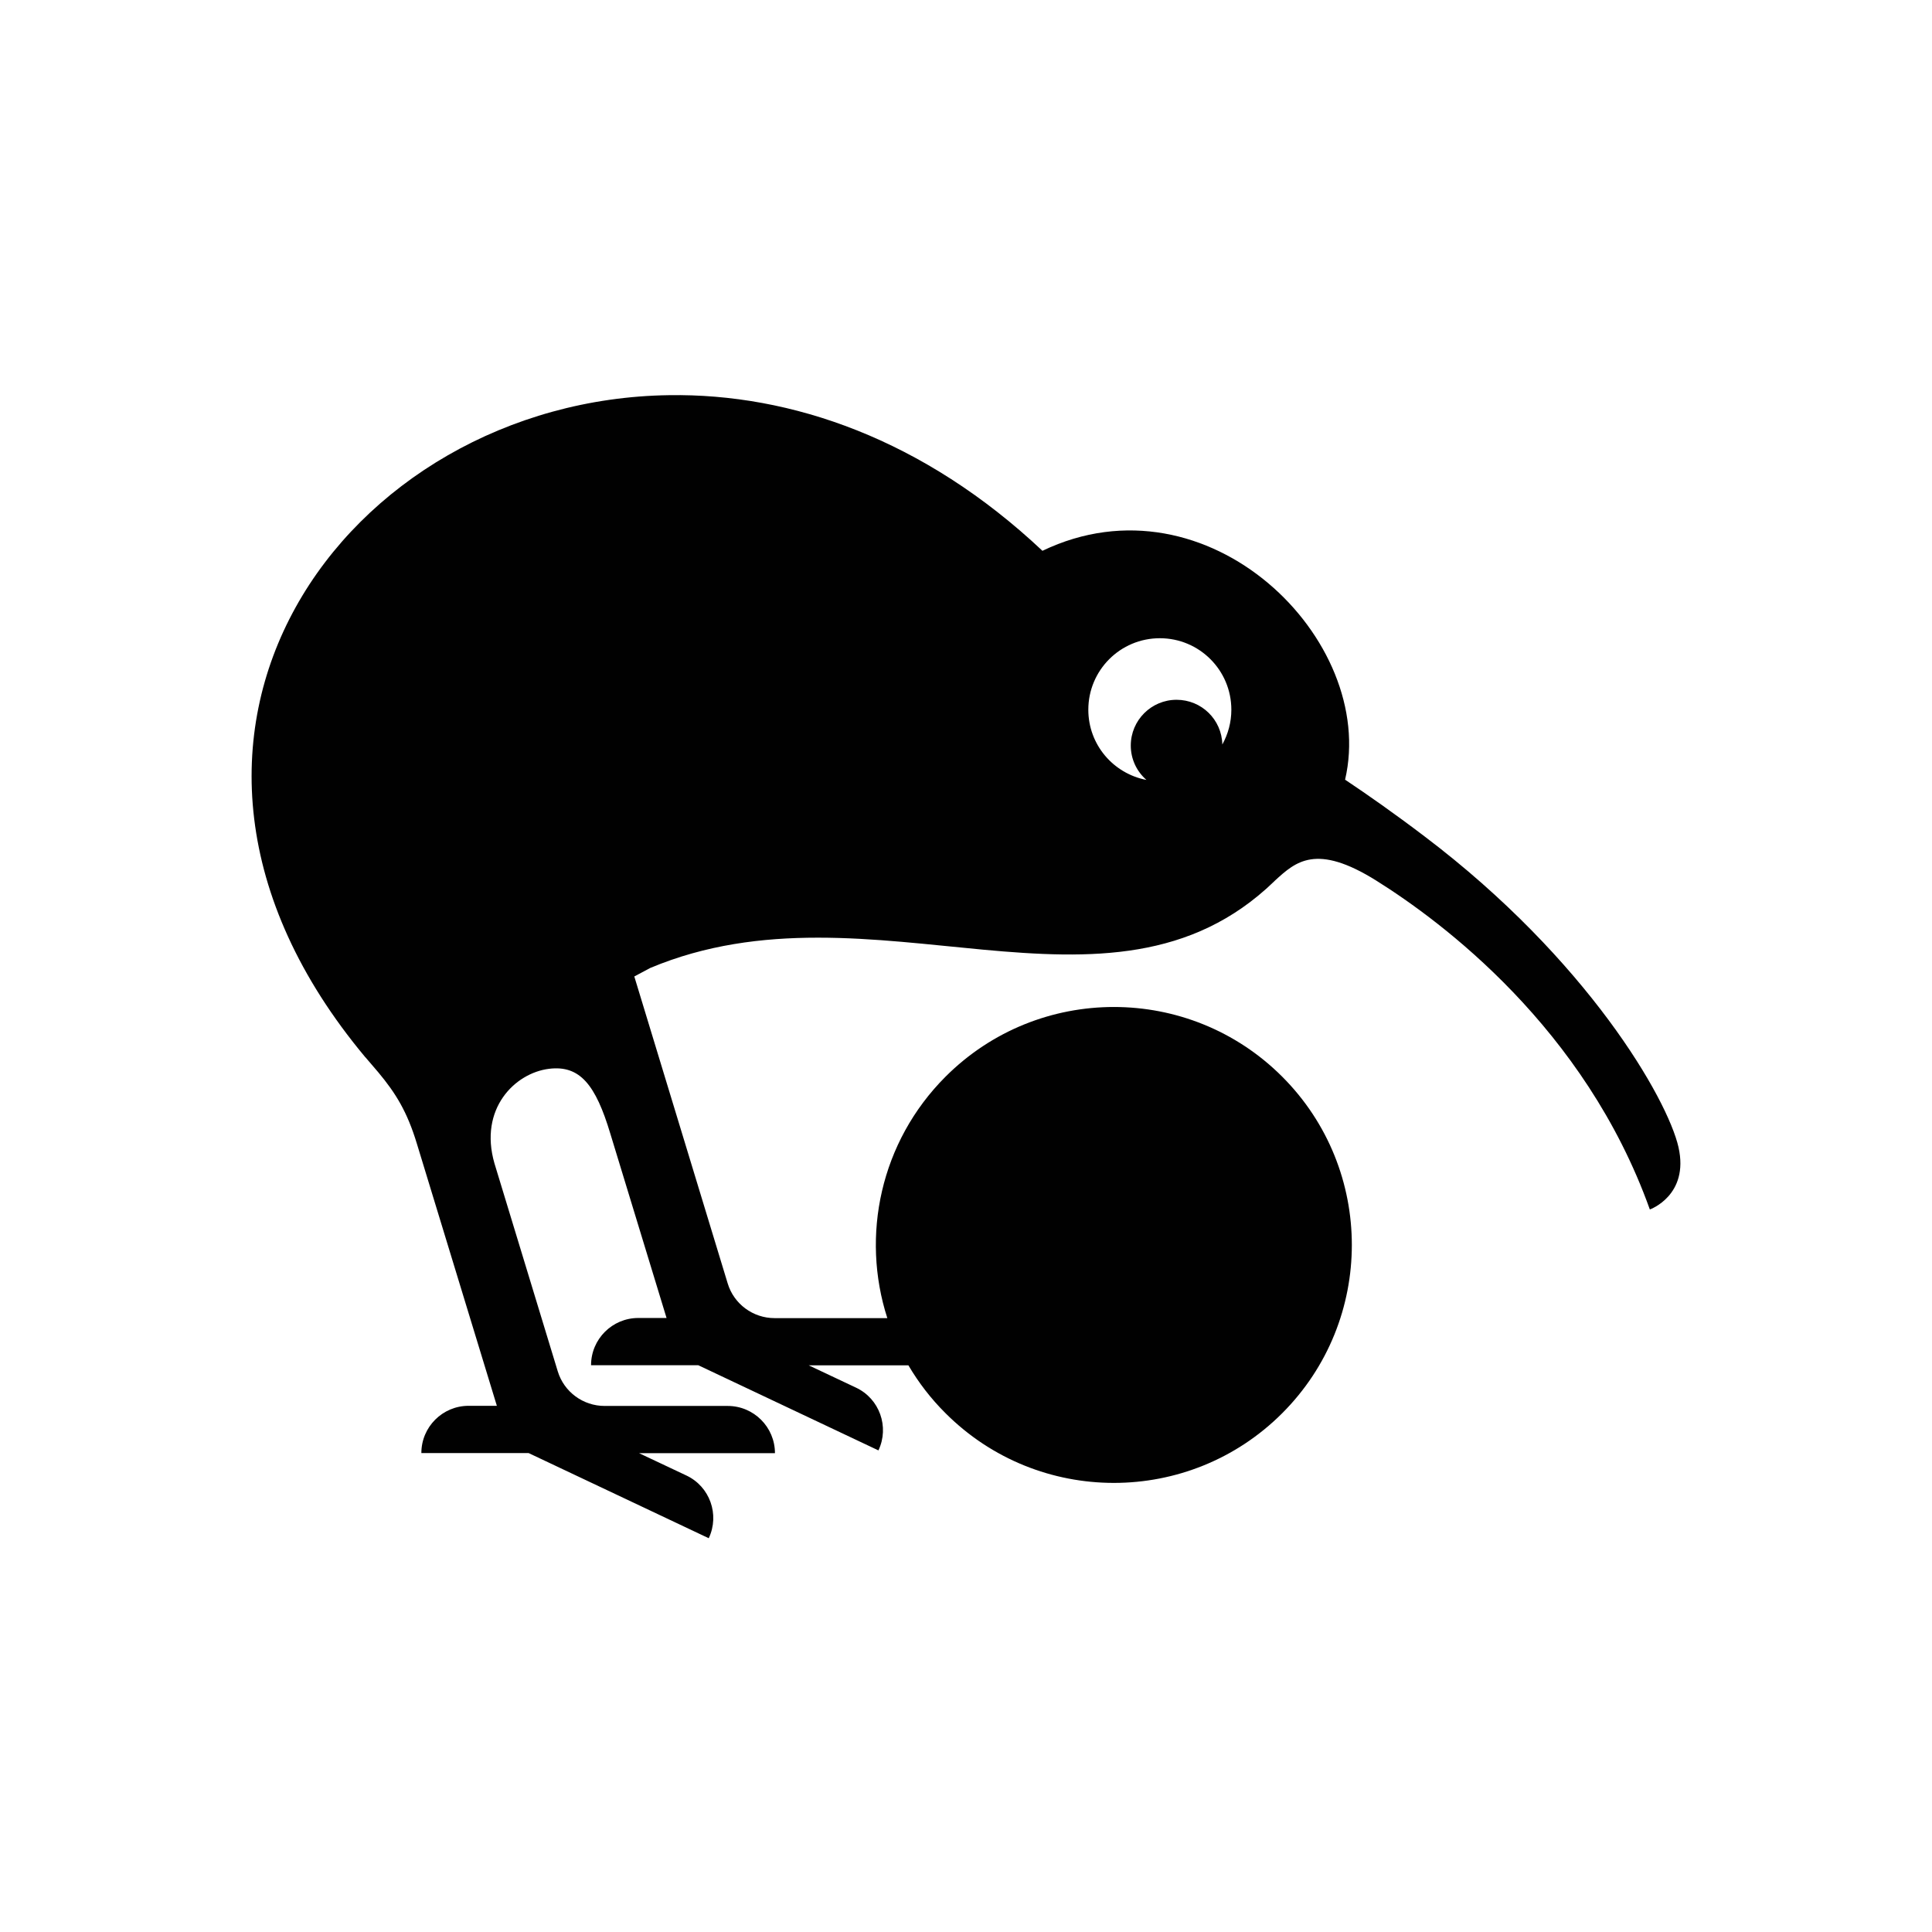
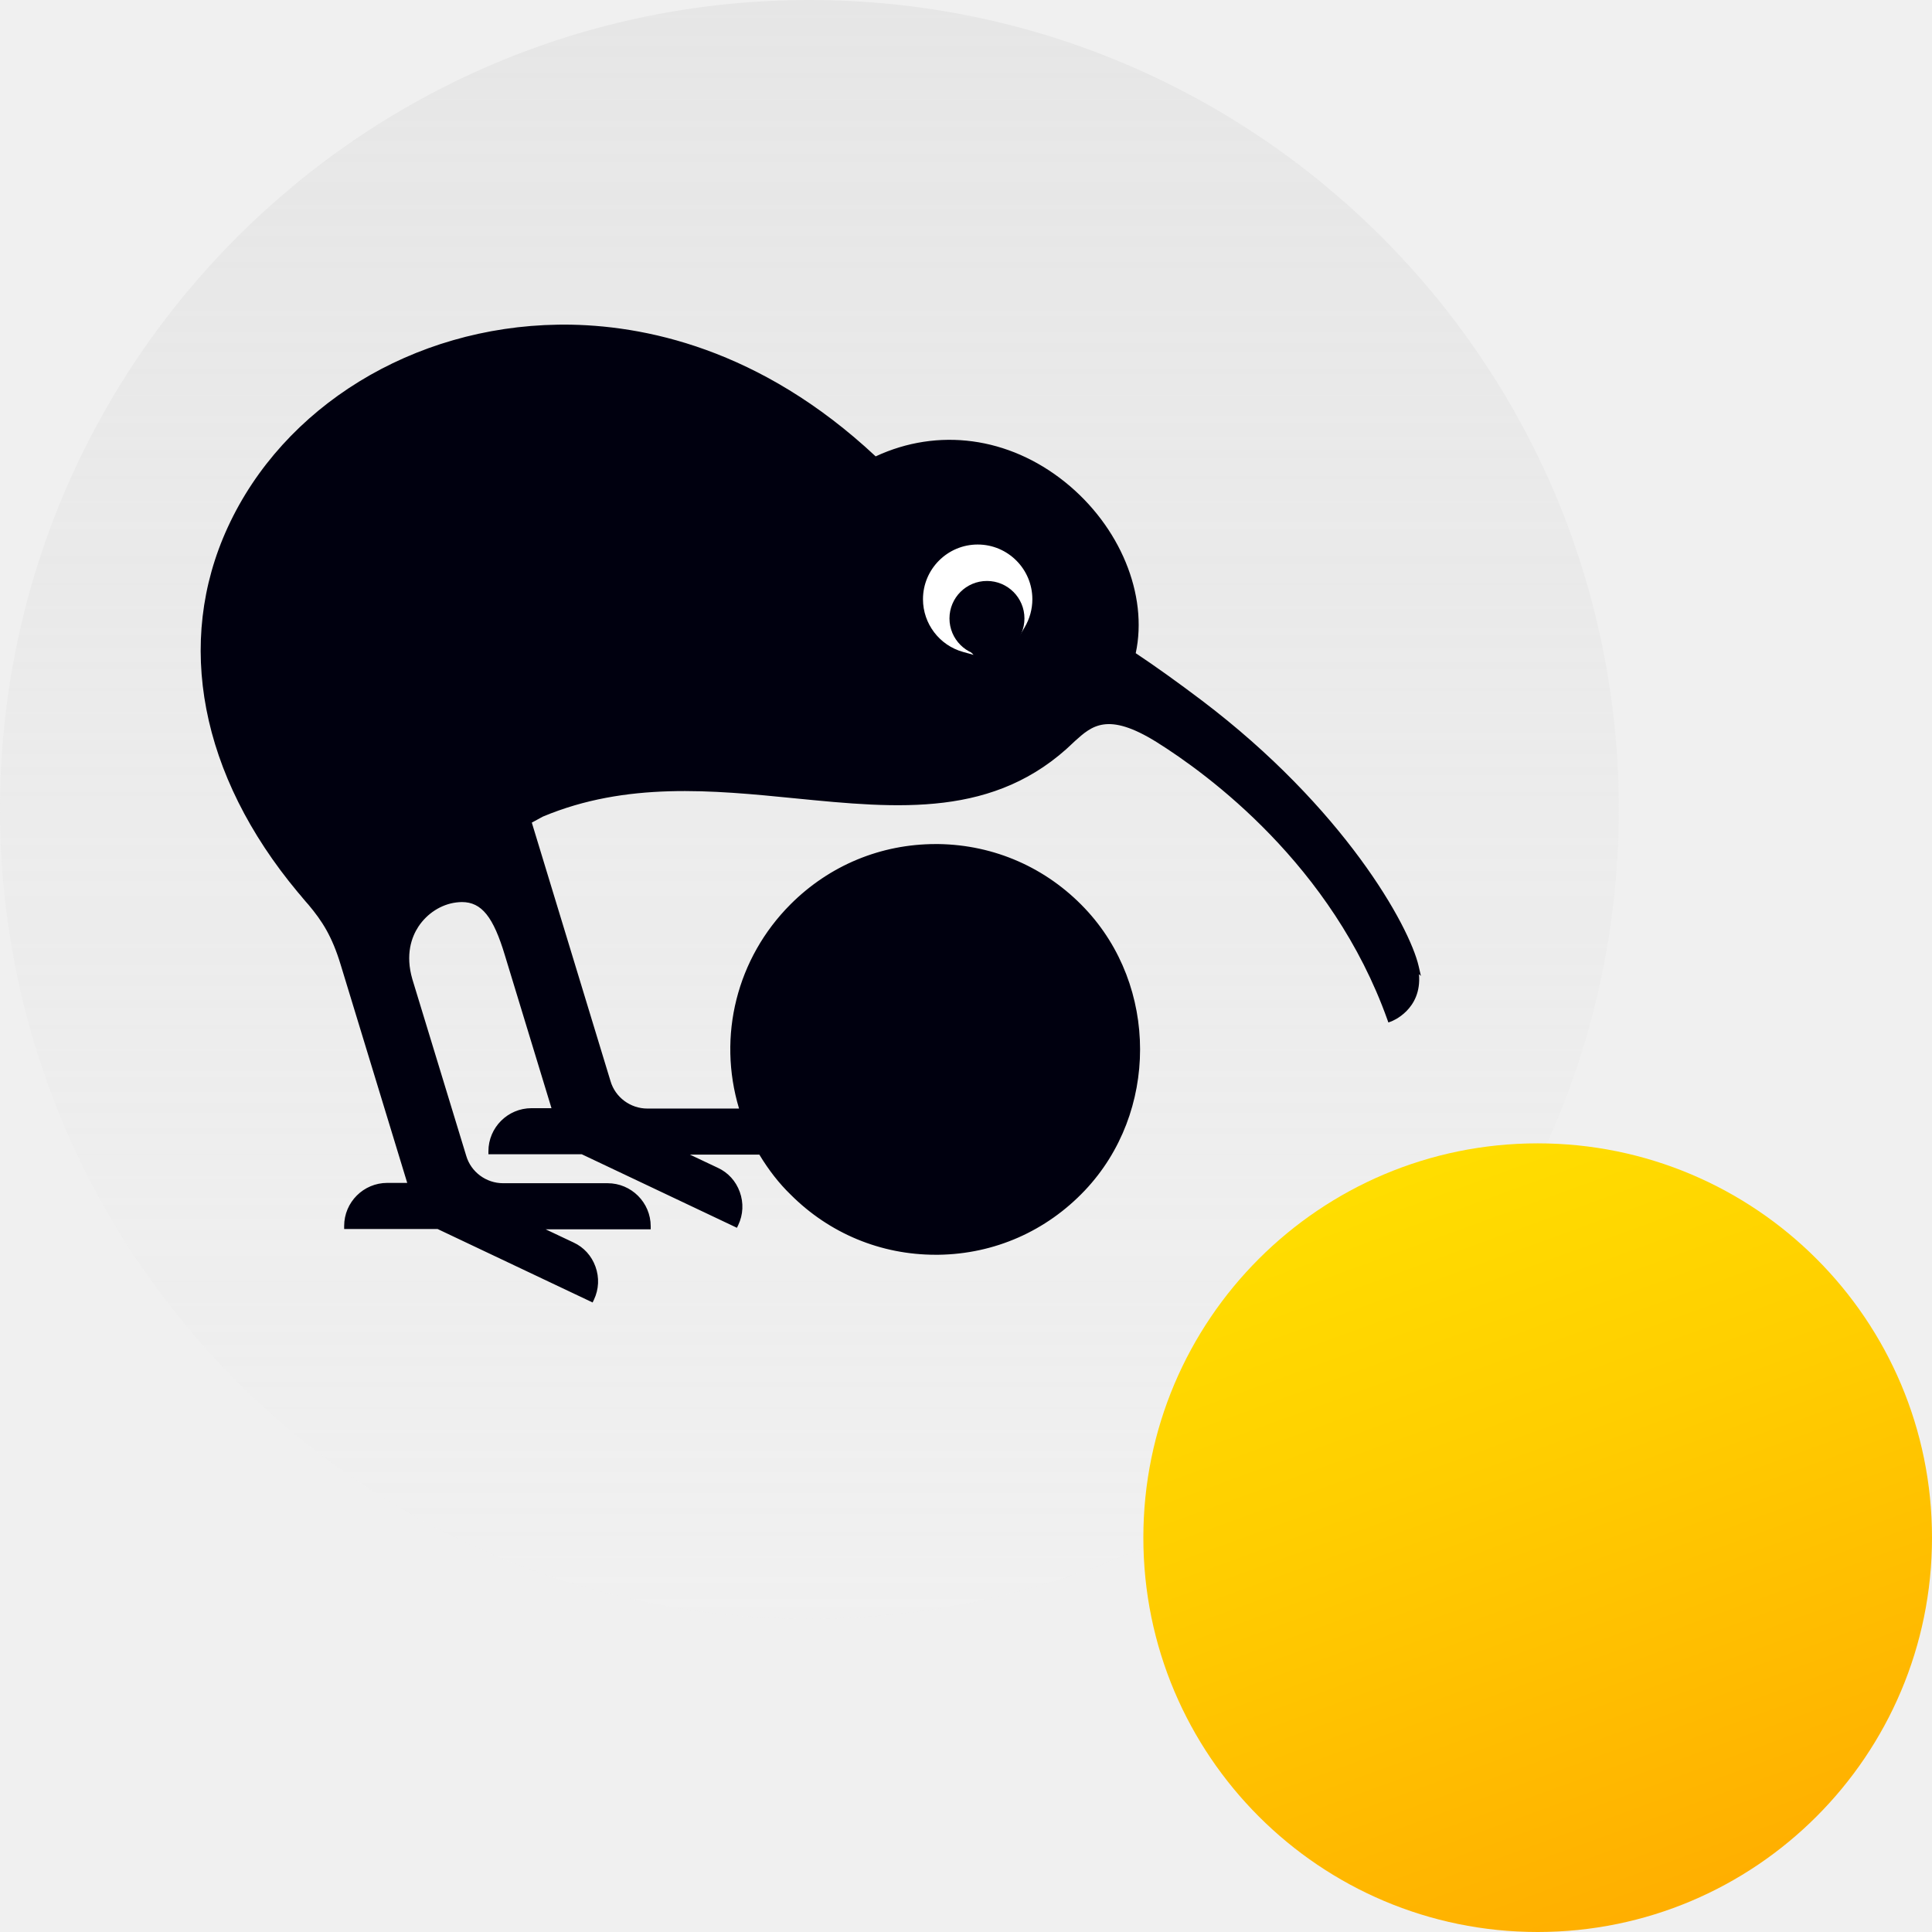
- <svg xmlns="http://www.w3.org/2000/svg" width="512" height="512" style="enable-background:new" version="1.0">
-   <rect width="512" height="512" style="fill:#fff" />
-   <path d="m444.82 304.02c-2.918-12.799-24.086-49.683-67.369-82.419-7.911-6.013-15.049-11.006-20.991-14.979 8.65-37.025-36.322-81.68-80.203-60.654-31.505-29.641-66.631-41.737-98.945-41.244-85.548 1.196-151.55 90.33-80.555 175.39 0.035 0.035 0.07 0.07 0.141 0.141 1.09 1.301 2.215 2.602 3.34 3.903 4.606 5.52 7.665 10.408 10.267 19.022l21.167 69.374h-7.489c-6.892 0-12.518 5.591-12.518 12.518h28.411l47.749 22.574c2.954-6.259 0.281-13.713-5.942-16.631l-12.518-5.907h36.005c0-6.892-5.591-12.518-12.518-12.518h-32.63c-5.696 0-10.759-3.727-12.412-9.177l-16.772-55.098c-4.184-14.487 5.415-23.945 14.451-25.07 8.228-1.02 12.377 4.29 16.245 17.159l14.908 48.875h-7.489c-6.892 0-12.518 5.591-12.518 12.518h28.411l47.749 22.574c2.954-6.259 0.281-13.713-5.942-16.631l-12.518-5.907h26.406c2.672 4.536 5.942 8.825 9.845 12.693 24.613 24.613 64.592 24.613 89.205 0 24.613-24.613 24.613-64.592 0-89.205-24.613-24.613-64.592-24.613-89.205 0-17.299 17.299-22.468 42.194-15.436 63.994h-29.887c-5.696 0-10.759-3.727-12.412-9.177l-24.754-81.364 4.219-2.25c58.755-24.648 121.59 19.374 165.33-22.925l0.281-0.281c5.415-4.923 10.83-9.951 26.828 0.07 17.229 10.795 55.239 38.959 72.468 87.13 0.035 0 10.478-3.727 7.595-16.491zm-120.89-106.72c-0.141-6.575-5.485-11.849-12.131-11.849-6.681 0-12.131 5.415-12.131 12.131 0 3.657 1.617 6.892 4.149 9.107-8.79-1.688-15.401-9.353-15.401-18.6 0-10.478 8.474-18.952 18.952-18.952 10.478 0 18.952 8.474 18.952 18.952 0 3.34-0.879 6.47-2.391 9.212z" style="fill:#010101;stroke-width:.352" />
+ <svg xmlns="http://www.w3.org/2000/svg" viewBox="0 0 1024 1024">
+   <linearGradient id="a" gradientUnits="userSpaceOnUse" x1="429" x2="429" y1="2.23" y2="858.58">
+     <stop offset="0" stop-color="#e6e6e6" />
+     <stop offset="1" stop-color="#f0f0f0" stop-opacity=".7" />
+   </linearGradient>
+   <linearGradient id="b" gradientUnits="userSpaceOnUse" x1="885.41" x2="745.28" y1="1008.4" y2="623.44">
+     <stop offset="0" stop-color="#ffaf00" />
+     <stop offset=".62" stop-color="#ffce00" />
+     <stop offset="1" stop-color="#fd0" />
+   </linearGradient>
+   <circle cx="524.98" cy="335.06" fill="#00000f" r="23.14" />
+   <circle cx="429" cy="429" fill="url(#a)" r="429" />
+   <circle cx="815" cy="815" fill="url(#b)" r="209" />
+   <path d="m750.38 512.46c-5.02-21.83-40.94-84.41-114.51-140.03-13.52-10.24-25.49-18.74-35.72-25.5 14.68-62.97-61.79-138.87-136.33-103.14-53.49-50.41-113.16-70.89-168-70.11-145.41 2.12-257.41 153.55-136.91 298.03l.19.19c1.93 2.12 3.67 4.44 5.6 6.57 7.92 9.46 12.94 17.77 17.38 32.26l35.92 117.82h-12.74c-11.78 0-21.24 9.46-21.24 21.25h48.28l81.1 38.44c5.02-10.62.39-23.37-10.04-28.2l-21.24-10.04h61.21c0-11.78-9.46-21.25-21.24-21.25h-55.42c-9.66 0-18.34-6.37-21.05-15.64l-28.58-93.68c-7.14-24.53 9.27-40.75 24.52-42.69 13.9-1.74 21.05 7.34 27.61 29.17l25.3 83.05h-12.74c-11.78 0-21.24 9.46-21.24 21.25h48.28l81.1 38.44c5.02-10.62.39-23.37-10.04-28.2l-21.24-10.04h44.8c4.63 7.73 10.04 15.07 16.8 21.63 42.61 42.62 111.97 41.9 153.68-2.15 38.5-40.66 38.5-106.66 0-147.32-41.71-44.05-111.07-44.77-153.68-2.15-29.35 29.36-38.23 71.66-26.26 108.74h-50.79c-9.66 0-18.34-6.37-21.05-15.64l-42.1-138.29 7.14-3.86c99.83-41.91 206.62 32.84 280.77-39.02l.39-.39c9.27-8.31 18.34-17 45.57 0 29.35 18.35 93.85 66.25 123.01 147.95 0 0 17.77-6.37 12.94-28.01l.58.58z" fill="#00000f" />
+   <path d="m314.13 690.36-1.44-.69-80.78-38.28h-49.5v-1.59c0-12.59 10.25-22.84 22.84-22.84h10.59l-35.31-115.75c-4.56-14.97-9.72-22.97-17.06-31.72-.97-1.06-1.94-2.22-2.91-3.37-.87-1.06-1.72-2.12-2.66-3.16-51.75-62-65.25-132.41-37.22-193.41 29.47-64.16 98.19-106.34 175.09-107.47.97-.03 1.94-.03 2.94-.03 42.16 0 104.06 12.47 165.41 69.84 33.03-15.37 70.47-10.37 100.34 13.59 29.19 23.44 44.16 59.75 37.5 90.72 10.47 6.97 22.19 15.37 34.87 24.94 75.56 57.16 110.19 119.66 115.09 140.94l1.19 5.19-1.03-.97c1.69 18.97-14.53 25.03-14.72 25.09l-1.5.53-.53-1.5c-29.31-82.06-95.31-130.22-122.34-147.12-25.97-16.16-34.34-8.53-43.28-.5l-.69.66c-41.5 40.25-92.97 35.06-147.5 29.69-43.94-4.37-89.5-8.87-133.78 9.66l-5.87 3.19 41.72 137.03c2.5 8.56 10.53 14.53 19.53 14.53h48.59c-11.56-38.44-1.19-79.75 27.31-108.28 20.62-20.62 47.87-31.91 76.91-31.91h1.53c29.59.44 57.12 12.53 77.53 34.09 39.03 41.22 39.03 108.28 0 149.5-20.44 21.59-47.97 33.69-77.56 34.09h-1.53c-29.03 0-56.28-11.28-76.87-31.91-6.06-5.87-11.5-12.81-16.56-21.16h-36.78l14.81 7c5.41 2.5 9.53 7.03 11.59 12.75 2.12 5.81 1.81 12.06-.81 17.59l-.69 1.44-1.44-.69-80.78-38.28h-49.5v-1.59c0-12.59 10.25-22.84 22.84-22.84h10.59l-24.69-81c-6.12-20.37-12.31-28.25-22.81-28.25-.97 0-2 .09-3.06.22-7.91 1-15.37 5.81-20 12.84-3.56 5.44-7 14.69-3.19 27.81l28.56 93.62c2.5 8.56 10.53 14.53 19.53 14.53h55.41c12.59 0 22.84 10.25 22.84 22.84v1.59h-55.69l14.81 7c5.41 2.5 9.53 7.03 11.59 12.75 2.12 5.81 1.81 12.06-.81 17.59l-.69 1.44zm-128.47-42.16 47.31.16 79.59 37.72c1.66-4.37 1.69-9.16.06-13.66-1.78-4.91-5.31-8.81-9.97-10.97l-27.69-13.06h66.69c-.81-10.09-9.31-18.06-19.59-18.06h-55.41c-10.41 0-19.69-6.91-22.59-16.81l-28.56-93.62c-4.19-14.31-.34-24.47 3.59-30.47 5.12-7.81 13.44-13.16 22.28-14.28 16.31-2 23.25 10.09 29.31 30.28l25.94 85.12h-14.91c-10.28 0-18.78 7.97-19.59 18.06l47.31.16 79.59 37.72c1.66-4.37 1.69-9.16.06-13.66-1.78-4.91-5.31-8.81-9.97-10.97l-27.69-13.06h52.84l.47.78c5.06 8.44 10.47 15.41 16.53 21.28 20 20.03 46.47 31 74.62 31h1.5c28.72-.41 55.44-12.16 75.28-33.09 37.87-40 37.87-105.12 0-145.12-19.81-20.94-46.53-32.66-75.25-33.06h-1.5c-28.19 0-54.62 10.94-74.66 30.94-28.16 28.22-38.06 69.25-25.84 107.12l.66 2.09h-52.97c-10.41 0-19.69-6.91-22.59-16.81l-42.47-139.5 8.31-4.5c45.16-18.97 91.06-14.37 135.5-9.97 53.69 5.37 104.47 10.44 144.91-28.78l.81-.75c9.41-8.44 19.22-17.25 47.09.19 27.12 16.94 93.16 65.09 123.06 147.12 3.97-2.03 14.19-8.94 10.47-25.5l-1.16-5.12.03.03c-8.84-24.53-44-81.91-112.19-133.44-13-9.81-24.97-18.37-35.62-25.44l-.94-.62.25-1.09c7-30-7.53-65.59-36.12-88.56-29.22-23.41-65.84-28.12-97.97-12.75l-1 .47-.78-.75c-60.81-57.28-122.25-69.69-164-69.69h-2.87c-75.69 1.12-143.31 42.56-172.25 105.59-27.47 59.84-14.16 129.03 36.53 189.81 1.09 1.19 2 2.28 2.91 3.41.94 1.12 1.84 2.22 2.84 3.28 7.66 9.16 12.97 17.44 17.72 32.91l36.56 119.87h-14.91c-10.28 0-18.78 7.97-19.59 18.06z" fill="#00000f" />
+   <path d="m505.89 331.66c0-9.9 8.02-17.92 17.92-17.92s17.9 8 17.92 17.88c2.45-4.1 3.86-8.9 3.86-14.02 0-15.13-12.26-27.39-27.39-27.39s-27.39 12.26-27.39 27.39c0 12.57 8.47 23.16 20.02 26.38-3.05-3.21-4.93-7.54-4.93-12.32z" fill="#fff" />
+   <path d="m515.98 347.08-5.59-1.56c-12.47-3.47-21.19-14.94-21.19-27.91 0-16 13-29 29-29s28.97 13 28.97 29c0 5.22-1.41 10.34-4.06 14.84l-2.97 5v-5.81c-.03-9-7.37-16.31-16.34-16.31s-16.31 7.34-16.31 16.34c0 4.19 1.59 8.16 4.5 11.22l4 4.19zm2.22-55.28c-14.22 0-25.81 11.59-25.81 25.81 0 9.78 5.59 18.59 14.06 22.94-1.41-2.72-2.16-5.75-2.16-8.87 0-10.78 8.75-19.53 19.5-19.53 8.84 0 16.34 5.91 18.72 14 .97-2.72 1.47-5.62 1.47-8.53 0-14.22-11.56-25.81-25.78-25.81z" fill="#fff" />
+   <circle cx="523.11" cy="327.79" fill="#00000f" r="19.87" />
</svg>
